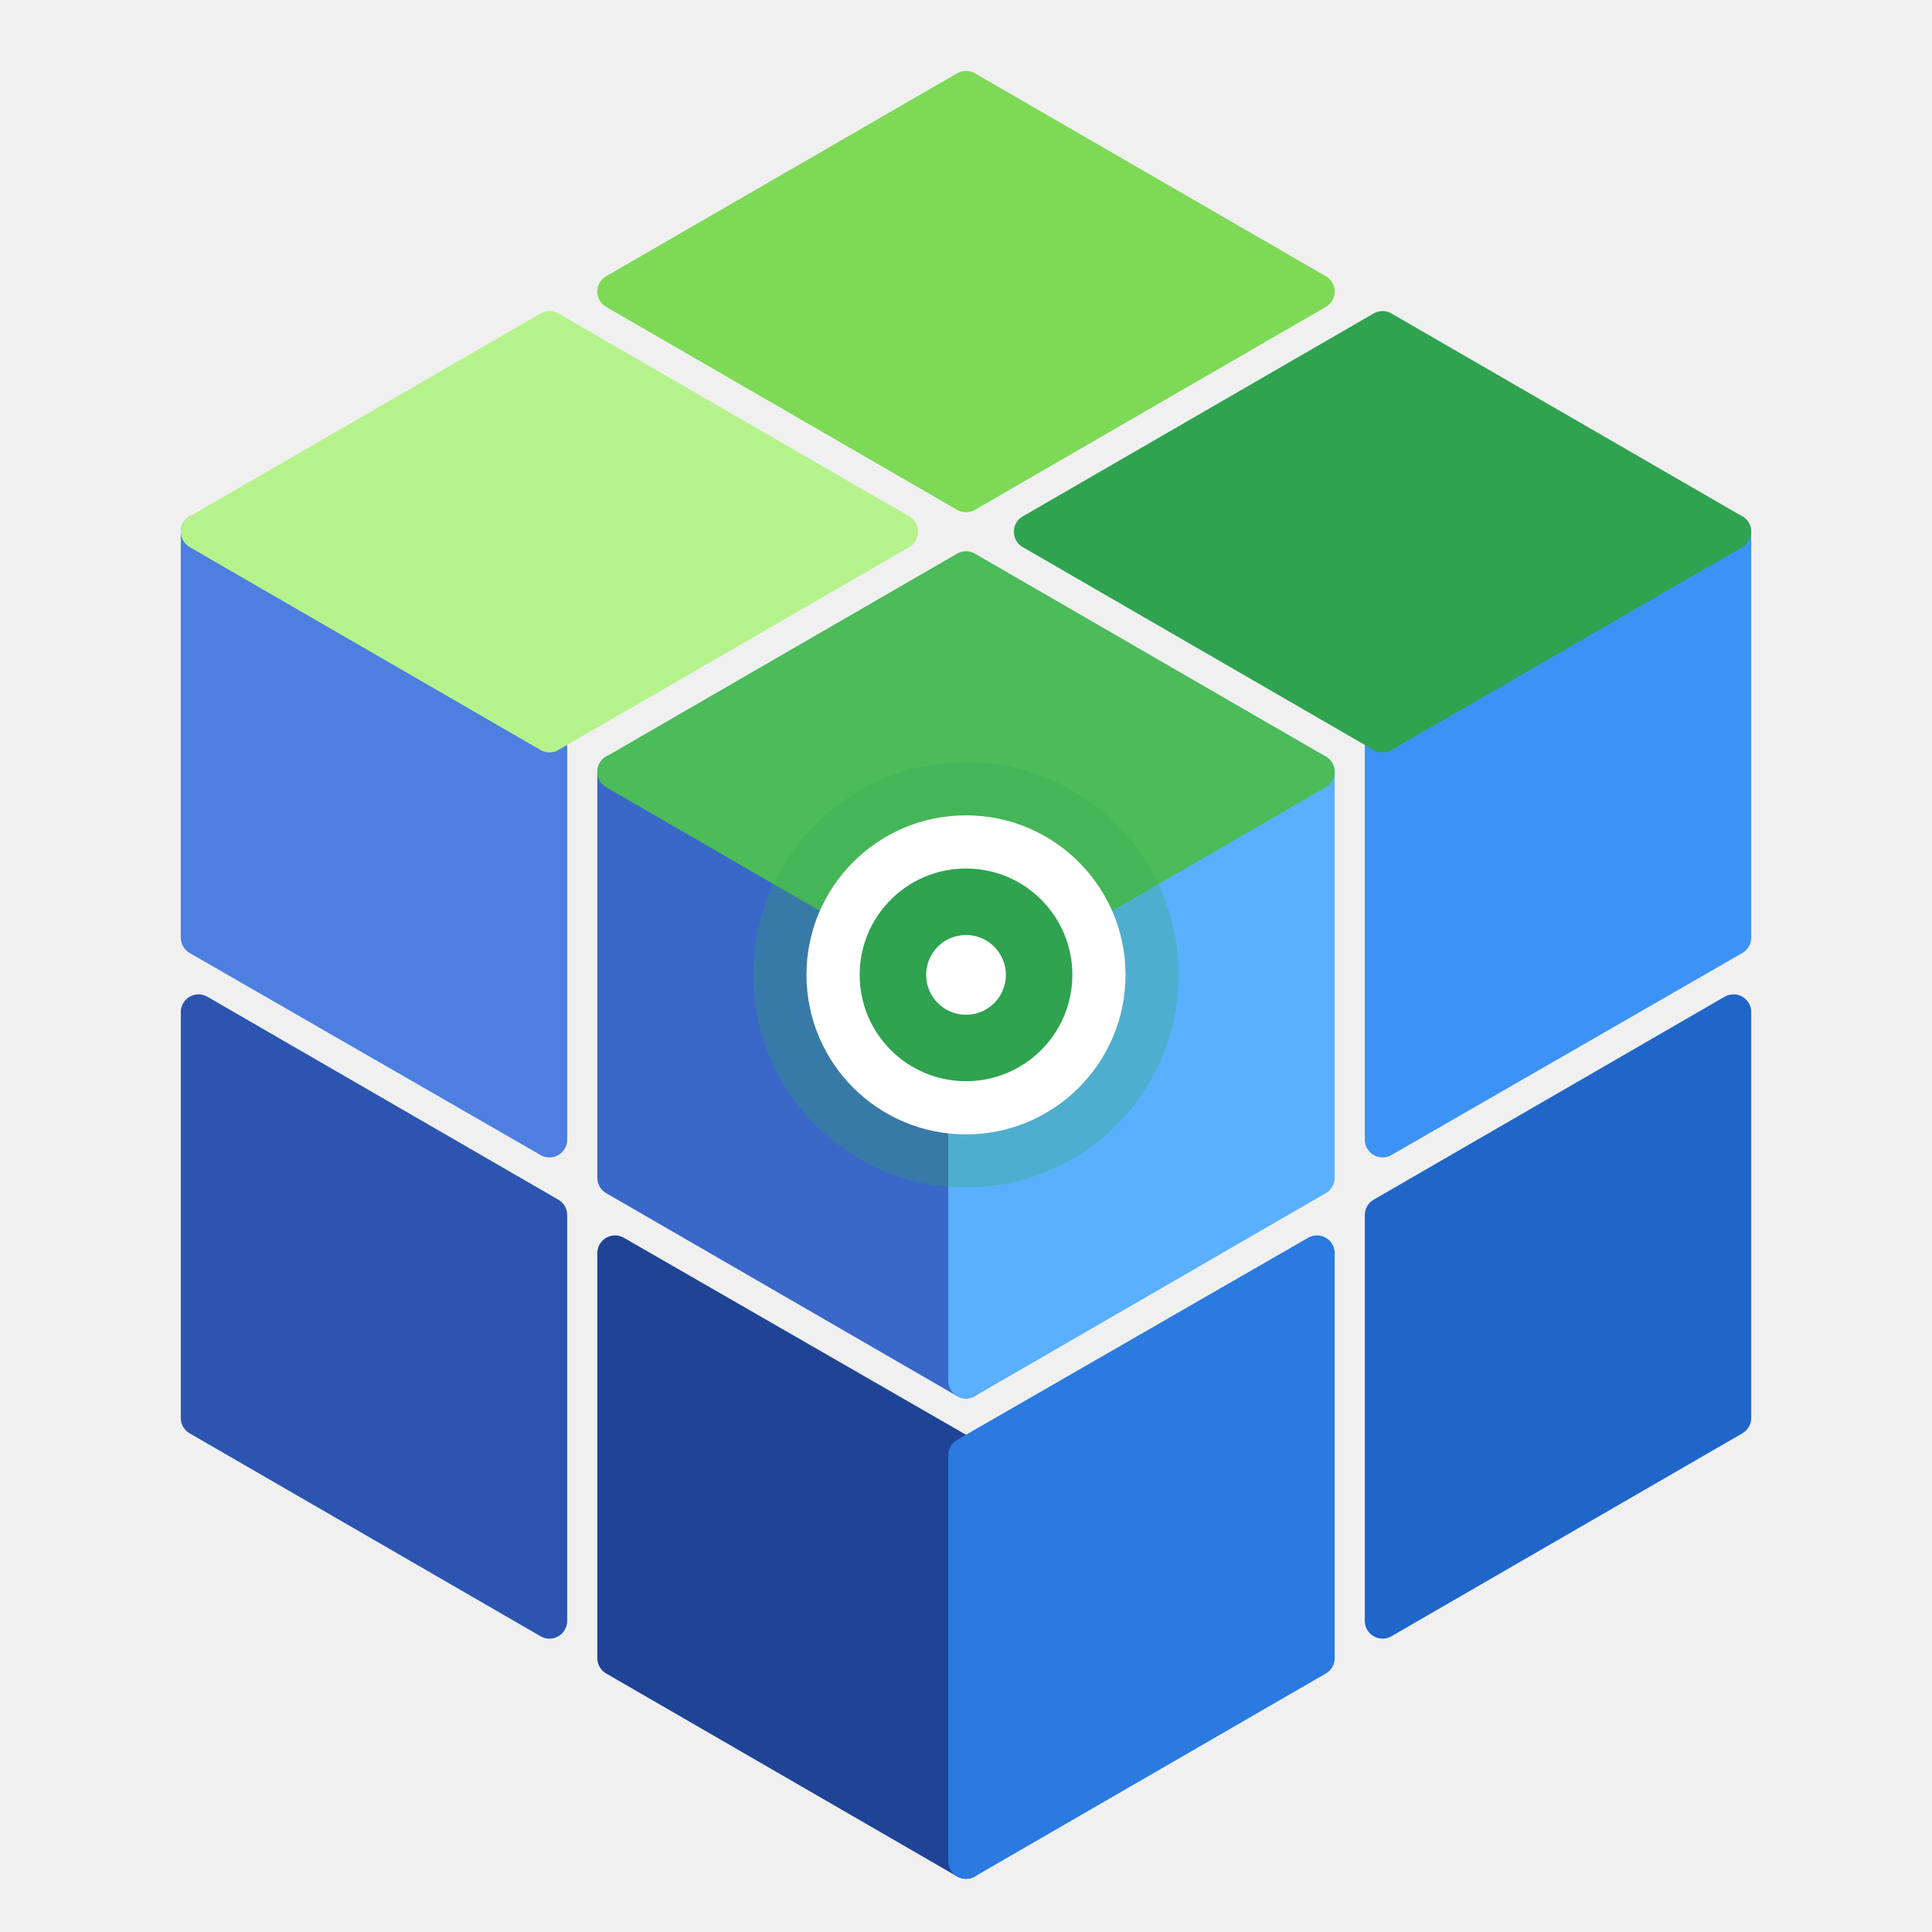
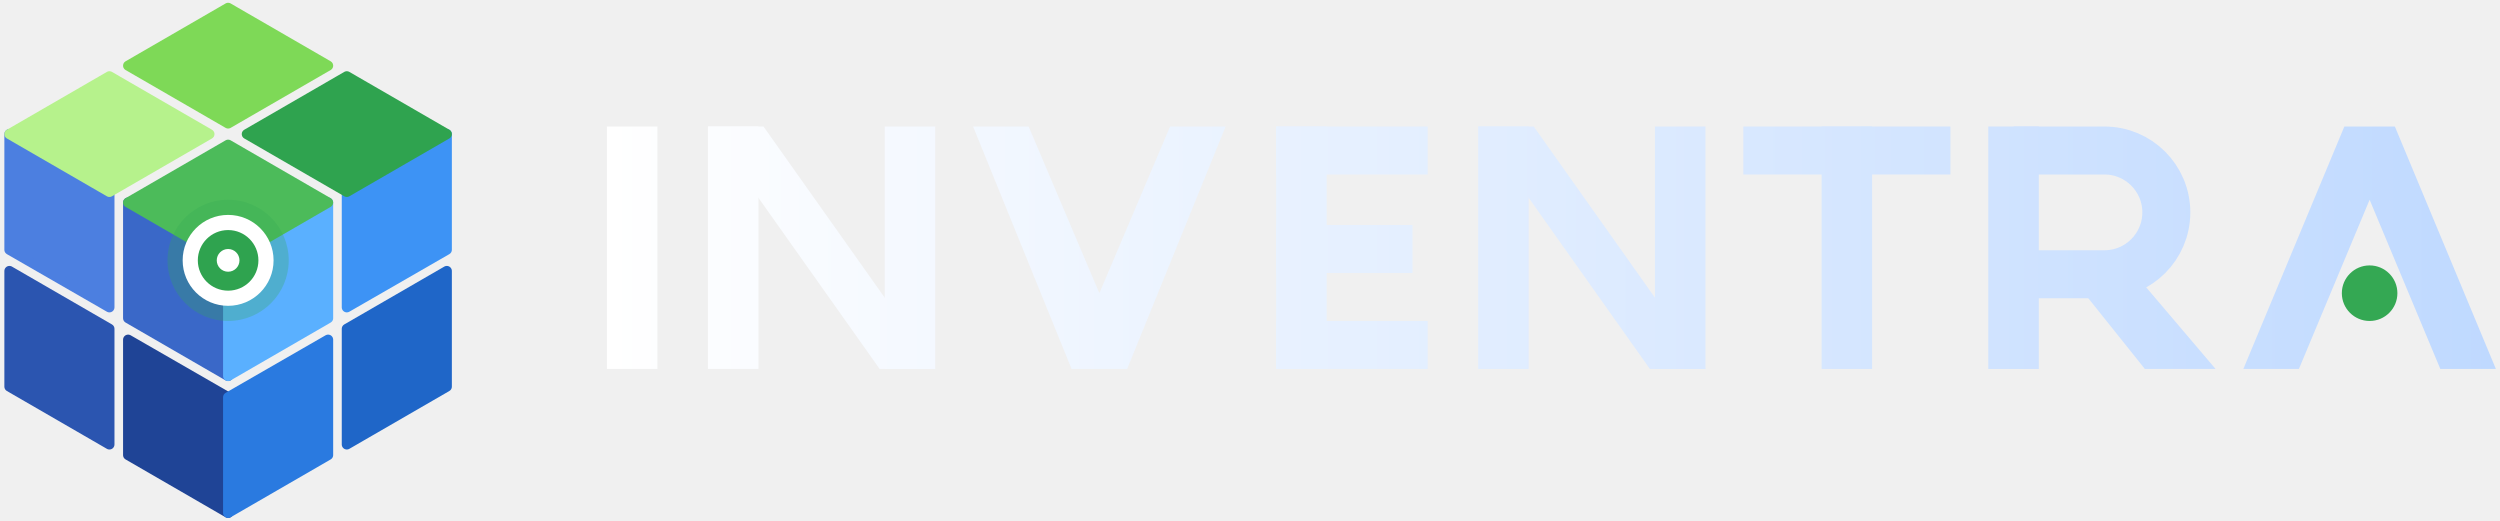
- <svg xmlns="http://www.w3.org/2000/svg" viewBox="16 15 218 218" width="218" height="218" role="img" aria-label="Inventra – One system. Every operation.">
+ <svg xmlns="http://www.w3.org/2000/svg" viewBox="35.2 21.9 988.9 206.2" width="989" height="206" role="img" aria-label="Inventra – One system. Every operation.">
  <defs>
    <linearGradient id="gW" gradientUnits="userSpaceOnUse" x1="275" y1="0" x2="1023" y2="0">
      <stop offset="0" stop-color="#FFFFFF" />
      <stop offset="1" stop-color="#BFD9FF" />
    </linearGradient>
  </defs>
  <g transform="translate(5 5)">
    <polygon points="33.4,70.0 73.0,92.9 73.0,138.6 33.4,115.8" fill="#4C7FE0" stroke="#4C7FE0" stroke-width="4" stroke-linejoin="round" />
    <polygon points="80.4,97.1 120.0,120.0 120.0,165.8 80.4,142.9" fill="#3A68C8" stroke="#3A68C8" stroke-width="4" stroke-linejoin="round" />
    <polygon points="33.4,124.2 73.0,147.1 73.0,192.9 33.4,170.0" fill="#2B55B0" stroke="#2B55B0" stroke-width="4" stroke-linejoin="round" />
    <polygon points="80.4,151.4 120.0,174.2 120.0,220.0 80.4,197.1" fill="#1F4496" stroke="#1F4496" stroke-width="4" stroke-linejoin="round" />
    <polygon points="120.0,120.0 159.6,97.1 159.6,142.9 120.0,165.8" fill="#5AB0FF" stroke="#5AB0FF" stroke-width="4" stroke-linejoin="round" />
    <polygon points="167.0,92.9 206.6,70.0 206.6,115.8 167.0,138.6" fill="#3D93F5" stroke="#3D93F5" stroke-width="4" stroke-linejoin="round" />
    <polygon points="120.0,174.2 159.6,151.4 159.6,197.1 120.0,220.0" fill="#2A7AE0" stroke="#2A7AE0" stroke-width="4" stroke-linejoin="round" />
    <polygon points="167.0,147.1 206.6,124.2 206.6,170.0 167.0,192.9" fill="#1F66C8" stroke="#1F66C8" stroke-width="4" stroke-linejoin="round" />
    <polygon points="33.4,70.0 73.0,47.1 112.6,70.0 73.0,92.9" fill="#B6F28C" stroke="#B6F28C" stroke-width="4" stroke-linejoin="round" />
    <polygon points="80.4,42.9 120.0,20.0 159.6,42.9 120.0,65.8" fill="#7ED957" stroke="#7ED957" stroke-width="4" stroke-linejoin="round" />
    <polygon points="80.4,97.1 120.0,74.2 159.6,97.1 120.0,120.0" fill="#4CBB5A" stroke="#4CBB5A" stroke-width="4" stroke-linejoin="round" />
    <polygon points="127.4,70.0 167.0,47.1 206.6,70.0 167.0,92.9" fill="#2FA34F" stroke="#2FA34F" stroke-width="4" stroke-linejoin="round" />
    <circle cx="120" cy="120" r="24" fill="#34A853" fill-opacity=".28" />
    <circle cx="120" cy="120" r="18" fill="#fff" />
    <circle cx="120" cy="120" r="12" fill="#2FA34F" />
    <circle cx="120" cy="120" r="4.5" fill="#fff" />
  </g>
+   <g transform="translate(0 10)">
+     <g fill="url(#gW)">
+       <rect x="275" y="62" width="20" height="96" />
+       <rect x="315" y="62" width="20" height="96" />
+       <rect x="385" y="62" width="20" height="96" />
+       <polygon points="315,62 337,62 405,158 383,158" />
+       <polygon points="420,62 442,62 470,128 498,62 520,62 481,158 459,158" />
+       <rect x="540" y="62" width="20" height="96" />
+       <rect x="540" y="62" width="60" height="19" />
+       <rect x="540" y="101" width="54" height="19" />
+       <rect x="540" y="139" width="60" height="19" />
+       <rect x="620" y="62" width="20" height="96" />
+       <rect x="690" y="62" width="20" height="96" />
+       <polygon points="620,62 642,62 710,158 688,158" />
+       <rect x="725" y="62" width="82" height="19" />
+       <rect x="756" y="62" width="20" height="96" />
+       <rect x="822" y="62" width="20" height="96" />
+       <path d="M832 71.5 H868 A24.5 24.5 0 0 1 868 120.5 H832" fill="none" stroke="url(#gW)" stroke-width="19" />
+       <polygon points="852,118 878,118 912,158 884,158" />
+       <polygon points="923,158 963,62 983,62 1023,158 1001,158 973,91 945,158" />
+     </g>
+     <circle cx="973" cy="128" r="11" fill="#34A853" />
+   </g>
</svg>
